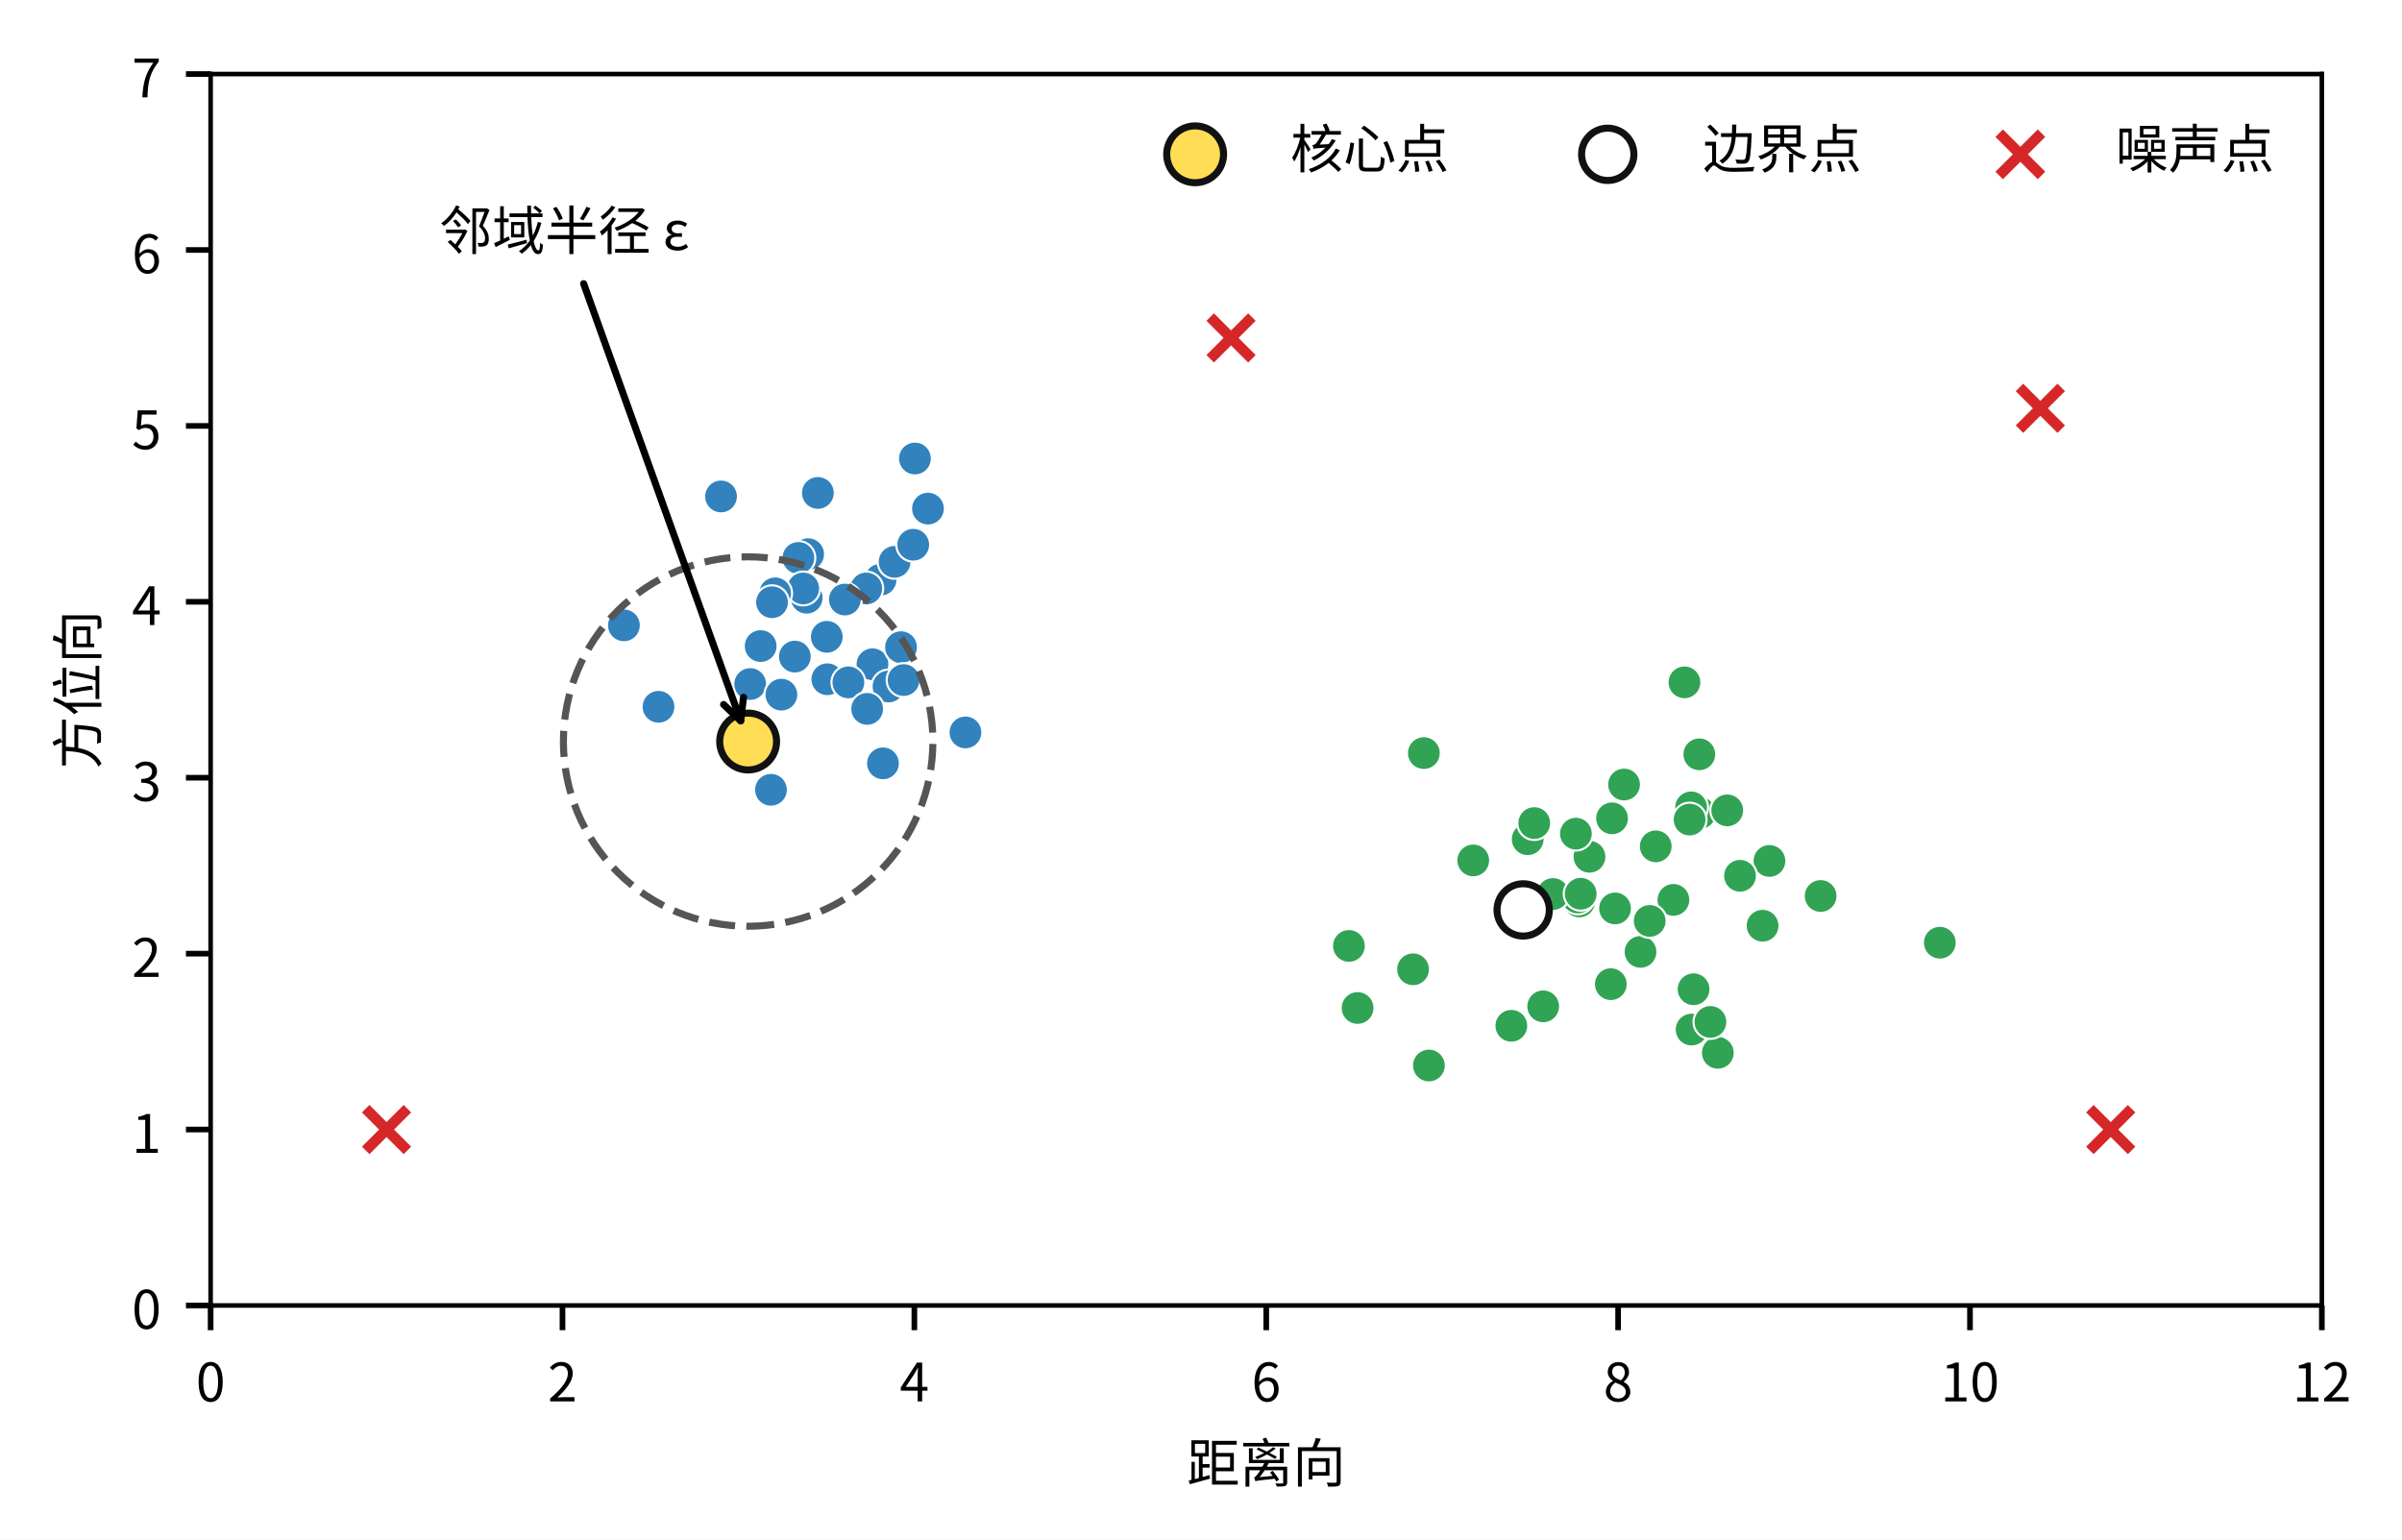
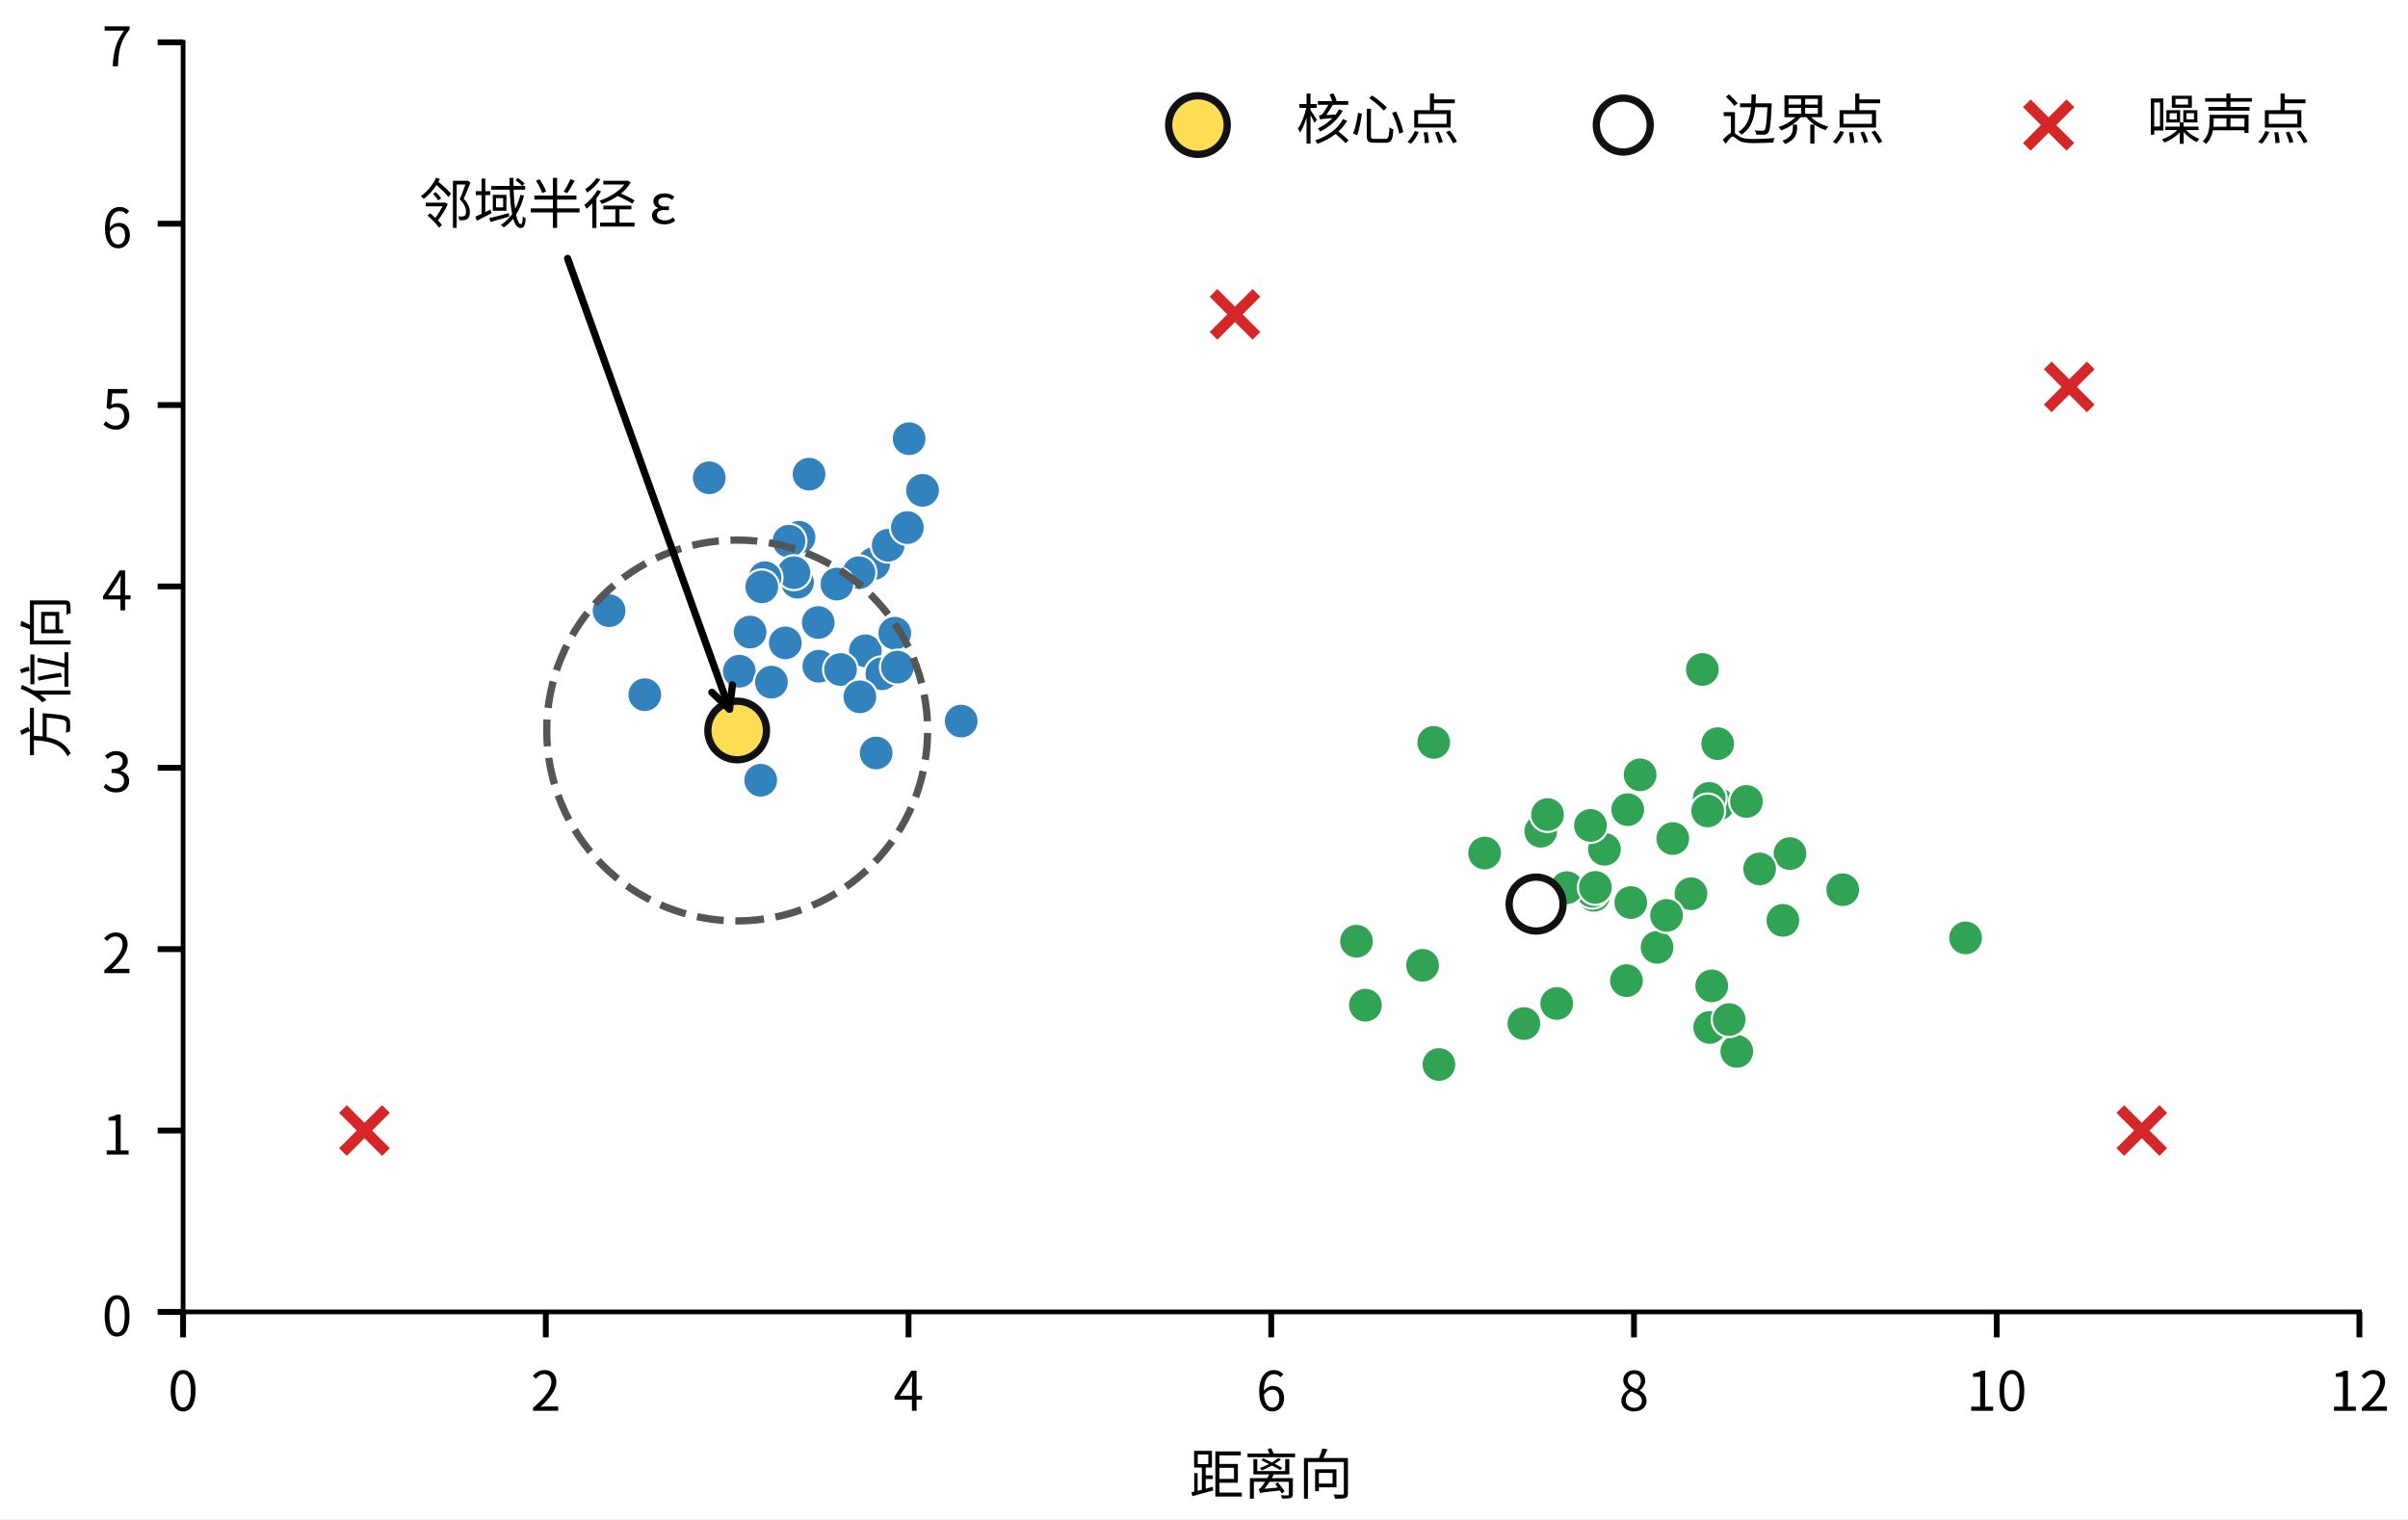
- <svg xmlns="http://www.w3.org/2000/svg" xmlns:xlink="http://www.w3.org/1999/xlink" width="340.564pt" height="218.314pt" viewBox="0 0 340.564 218.314" version="1.1">
+ <svg xmlns="http://www.w3.org/2000/svg" xmlns:xlink="http://www.w3.org/1999/xlink" width="331.204pt" height="208.954pt" viewBox="0 0 331.204 208.954" version="1.1">
  <defs>
    <style type="text/css">*{stroke-linejoin: round; stroke-linecap: butt}</style>
  </defs>
  <g id="figure_1">
    <g id="patch_1">
-       <path d="M 0 218.314  L 340.564 218.314  L 340.564 0  L 0 0  z " style="fill: #ffffff" />
+       <path d="M 0 208.954  L 331.204 208.954  L 331.204 0  L 0 0  z " style="fill: #ffffff" />
    </g>
    <g id="axes_1">
      <g id="patch_2">
-         <path d="M 29.863 185.114  L 329.201 185.114  L 329.201 10.5  L 29.863 10.5  z " style="fill: #ffffff" />
+         <path d="M 25.183 180.434  L 324.521 180.434  L 324.521 5.82  L 25.183 5.82  z " style="fill: #ffffff" />
      </g>
      <g id="PathCollection_1">
        <defs>
-           <path id="m30a1dad2f6" d="M 0 2.398  C 0.636 2.398 1.246 2.145 1.696 1.696  C 2.145 1.246 2.398 0.636 2.398 0  C 2.398 -0.636 2.145 -1.246 1.696 -1.696  C 1.246 -2.145 0.636 -2.398 0 -2.398  C -0.636 -2.398 -1.246 -2.145 -1.696 -1.696  C -2.145 -1.246 -2.398 -0.636 -2.398 0  C -2.398 0.636 -2.145 1.246 -1.696 1.696  C -1.246 2.145 -0.636 2.398 0 2.398  z " style="stroke: #ffffff; stroke-width: 0.3" />
-         </defs>
-         <g clip-path="url(#p249bb7aa78)">
-           <use xlink:href="#m30a1dad2f6" x="114.581" y="78.58" style="fill: #3182bd; stroke: #ffffff; stroke-width: 0.3" />
-           <use xlink:href="#m30a1dad2f6" x="124.849" y="82.197" style="fill: #3182bd; stroke: #ffffff; stroke-width: 0.3" />
-           <use xlink:href="#m30a1dad2f6" x="136.884" y="103.856" style="fill: #3182bd; stroke: #ffffff; stroke-width: 0.3" />
-           <use xlink:href="#m30a1dad2f6" x="106.073" y="105.148" style="fill: #3182bd; stroke: #ffffff; stroke-width: 0.3" />
-           <use xlink:href="#m30a1dad2f6" x="113.197" y="79.112" style="fill: #3182bd; stroke: #ffffff; stroke-width: 0.3" />
-           <use xlink:href="#m30a1dad2f6" x="114.374" y="84.757" style="fill: #3182bd; stroke: #ffffff; stroke-width: 0.3" />
-           <use xlink:href="#m30a1dad2f6" x="88.46" y="88.673" style="fill: #3182bd; stroke: #ffffff; stroke-width: 0.3" />
-           <use xlink:href="#m30a1dad2f6" x="102.232" y="70.395" style="fill: #3182bd; stroke: #ffffff; stroke-width: 0.3" />
-           <use xlink:href="#m30a1dad2f6" x="126.842" y="79.667" style="fill: #3182bd; stroke: #ffffff; stroke-width: 0.3" />
-           <use xlink:href="#m30a1dad2f6" x="113.881" y="83.444" style="fill: #3182bd; stroke: #ffffff; stroke-width: 0.3" />
-           <use xlink:href="#m30a1dad2f6" x="123.701" y="94.19" style="fill: #3182bd; stroke: #ffffff; stroke-width: 0.3" />
-           <use xlink:href="#m30a1dad2f6" x="107.851" y="91.612" style="fill: #3182bd; stroke: #ffffff; stroke-width: 0.3" />
-           <use xlink:href="#m30a1dad2f6" x="106.368" y="96.995" style="fill: #3182bd; stroke: #ffffff; stroke-width: 0.3" />
-           <use xlink:href="#m30a1dad2f6" x="110.787" y="98.5" style="fill: #3182bd; stroke: #ffffff; stroke-width: 0.3" />
-           <use xlink:href="#m30a1dad2f6" x="125.189" y="108.24" style="fill: #3182bd; stroke: #ffffff; stroke-width: 0.3" />
-           <use xlink:href="#m30a1dad2f6" x="125.974" y="97.346" style="fill: #3182bd; stroke: #ffffff; stroke-width: 0.3" />
-           <use xlink:href="#m30a1dad2f6" x="107.185" y="105.487" style="fill: #3182bd; stroke: #ffffff; stroke-width: 0.3" />
-           <use xlink:href="#m30a1dad2f6" x="112.696" y="93.104" style="fill: #3182bd; stroke: #ffffff; stroke-width: 0.3" />
-           <use xlink:href="#m30a1dad2f6" x="117.302" y="96.315" style="fill: #3182bd; stroke: #ffffff; stroke-width: 0.3" />
-           <use xlink:href="#m30a1dad2f6" x="115.961" y="69.897" style="fill: #3182bd; stroke: #ffffff; stroke-width: 0.3" />
-           <use xlink:href="#m30a1dad2f6" x="120.286" y="96.763" style="fill: #3182bd; stroke: #ffffff; stroke-width: 0.3" />
-           <use xlink:href="#m30a1dad2f6" x="127.751" y="91.769" style="fill: #3182bd; stroke: #ffffff; stroke-width: 0.3" />
-           <use xlink:href="#m30a1dad2f6" x="122.823" y="83.445" style="fill: #3182bd; stroke: #ffffff; stroke-width: 0.3" />
-           <use xlink:href="#m30a1dad2f6" x="109.31" y="111.991" style="fill: #3182bd; stroke: #ffffff; stroke-width: 0.3" />
-           <use xlink:href="#m30a1dad2f6" x="109.905" y="84.133" style="fill: #3182bd; stroke: #ffffff; stroke-width: 0.3" />
-           <use xlink:href="#m30a1dad2f6" x="109.46" y="85.396" style="fill: #3182bd; stroke: #ffffff; stroke-width: 0.3" />
-           <use xlink:href="#m30a1dad2f6" x="128.114" y="96.431" style="fill: #3182bd; stroke: #ffffff; stroke-width: 0.3" />
-           <use xlink:href="#m30a1dad2f6" x="131.569" y="72.119" style="fill: #3182bd; stroke: #ffffff; stroke-width: 0.3" />
-           <use xlink:href="#m30a1dad2f6" x="129.479" y="77.241" style="fill: #3182bd; stroke: #ffffff; stroke-width: 0.3" />
-           <use xlink:href="#m30a1dad2f6" x="129.723" y="65.016" style="fill: #3182bd; stroke: #ffffff; stroke-width: 0.3" />
-           <use xlink:href="#m30a1dad2f6" x="117.225" y="90.3" style="fill: #3182bd; stroke: #ffffff; stroke-width: 0.3" />
-           <use xlink:href="#m30a1dad2f6" x="122.95" y="100.518" style="fill: #3182bd; stroke: #ffffff; stroke-width: 0.3" />
-           <use xlink:href="#m30a1dad2f6" x="93.366" y="100.224" style="fill: #3182bd; stroke: #ffffff; stroke-width: 0.3" />
-           <use xlink:href="#m30a1dad2f6" x="119.787" y="85.014" style="fill: #3182bd; stroke: #ffffff; stroke-width: 0.3" />
+           <path id="mf6378cab9d" d="M 0 2.398  C 0.636 2.398 1.246 2.145 1.696 1.696  C 2.145 1.246 2.398 0.636 2.398 0  C 2.398 -0.636 2.145 -1.246 1.696 -1.696  C 1.246 -2.145 0.636 -2.398 0 -2.398  C -0.636 -2.398 -1.246 -2.145 -1.696 -1.696  C -2.145 -1.246 -2.398 -0.636 -2.398 0  C -2.398 0.636 -2.145 1.246 -1.696 1.696  C -1.246 2.145 -0.636 2.398 0 2.398  z " style="stroke: #ffffff; stroke-width: 0.3" />
+         </defs>
+         <g clip-path="url(#pa853b4adb9)">
+           <use xlink:href="#mf6378cab9d" x="109.901" y="73.9" style="fill: #3182bd; stroke: #ffffff; stroke-width: 0.3" />
+           <use xlink:href="#mf6378cab9d" x="120.169" y="77.517" style="fill: #3182bd; stroke: #ffffff; stroke-width: 0.3" />
+           <use xlink:href="#mf6378cab9d" x="132.204" y="99.176" style="fill: #3182bd; stroke: #ffffff; stroke-width: 0.3" />
+           <use xlink:href="#mf6378cab9d" x="101.393" y="100.468" style="fill: #3182bd; stroke: #ffffff; stroke-width: 0.3" />
+           <use xlink:href="#mf6378cab9d" x="108.517" y="74.432" style="fill: #3182bd; stroke: #ffffff; stroke-width: 0.3" />
+           <use xlink:href="#mf6378cab9d" x="109.694" y="80.077" style="fill: #3182bd; stroke: #ffffff; stroke-width: 0.3" />
+           <use xlink:href="#mf6378cab9d" x="83.78" y="83.993" style="fill: #3182bd; stroke: #ffffff; stroke-width: 0.3" />
+           <use xlink:href="#mf6378cab9d" x="97.552" y="65.715" style="fill: #3182bd; stroke: #ffffff; stroke-width: 0.3" />
+           <use xlink:href="#mf6378cab9d" x="122.162" y="74.987" style="fill: #3182bd; stroke: #ffffff; stroke-width: 0.3" />
+           <use xlink:href="#mf6378cab9d" x="109.201" y="78.764" style="fill: #3182bd; stroke: #ffffff; stroke-width: 0.3" />
+           <use xlink:href="#mf6378cab9d" x="119.021" y="89.51" style="fill: #3182bd; stroke: #ffffff; stroke-width: 0.3" />
+           <use xlink:href="#mf6378cab9d" x="103.171" y="86.932" style="fill: #3182bd; stroke: #ffffff; stroke-width: 0.3" />
+           <use xlink:href="#mf6378cab9d" x="101.688" y="92.315" style="fill: #3182bd; stroke: #ffffff; stroke-width: 0.3" />
+           <use xlink:href="#mf6378cab9d" x="106.107" y="93.82" style="fill: #3182bd; stroke: #ffffff; stroke-width: 0.3" />
+           <use xlink:href="#mf6378cab9d" x="120.509" y="103.56" style="fill: #3182bd; stroke: #ffffff; stroke-width: 0.3" />
+           <use xlink:href="#mf6378cab9d" x="121.294" y="92.666" style="fill: #3182bd; stroke: #ffffff; stroke-width: 0.3" />
+           <use xlink:href="#mf6378cab9d" x="102.505" y="100.807" style="fill: #3182bd; stroke: #ffffff; stroke-width: 0.3" />
+           <use xlink:href="#mf6378cab9d" x="108.016" y="88.424" style="fill: #3182bd; stroke: #ffffff; stroke-width: 0.3" />
+           <use xlink:href="#mf6378cab9d" x="112.622" y="91.635" style="fill: #3182bd; stroke: #ffffff; stroke-width: 0.3" />
+           <use xlink:href="#mf6378cab9d" x="111.281" y="65.217" style="fill: #3182bd; stroke: #ffffff; stroke-width: 0.3" />
+           <use xlink:href="#mf6378cab9d" x="115.606" y="92.083" style="fill: #3182bd; stroke: #ffffff; stroke-width: 0.3" />
+           <use xlink:href="#mf6378cab9d" x="123.071" y="87.089" style="fill: #3182bd; stroke: #ffffff; stroke-width: 0.3" />
+           <use xlink:href="#mf6378cab9d" x="118.143" y="78.765" style="fill: #3182bd; stroke: #ffffff; stroke-width: 0.3" />
+           <use xlink:href="#mf6378cab9d" x="104.63" y="107.311" style="fill: #3182bd; stroke: #ffffff; stroke-width: 0.3" />
+           <use xlink:href="#mf6378cab9d" x="105.225" y="79.453" style="fill: #3182bd; stroke: #ffffff; stroke-width: 0.3" />
+           <use xlink:href="#mf6378cab9d" x="104.78" y="80.716" style="fill: #3182bd; stroke: #ffffff; stroke-width: 0.3" />
+           <use xlink:href="#mf6378cab9d" x="123.434" y="91.751" style="fill: #3182bd; stroke: #ffffff; stroke-width: 0.3" />
+           <use xlink:href="#mf6378cab9d" x="126.889" y="67.439" style="fill: #3182bd; stroke: #ffffff; stroke-width: 0.3" />
+           <use xlink:href="#mf6378cab9d" x="124.799" y="72.561" style="fill: #3182bd; stroke: #ffffff; stroke-width: 0.3" />
+           <use xlink:href="#mf6378cab9d" x="125.043" y="60.336" style="fill: #3182bd; stroke: #ffffff; stroke-width: 0.3" />
+           <use xlink:href="#mf6378cab9d" x="112.545" y="85.62" style="fill: #3182bd; stroke: #ffffff; stroke-width: 0.3" />
+           <use xlink:href="#mf6378cab9d" x="118.27" y="95.838" style="fill: #3182bd; stroke: #ffffff; stroke-width: 0.3" />
+           <use xlink:href="#mf6378cab9d" x="88.686" y="95.544" style="fill: #3182bd; stroke: #ffffff; stroke-width: 0.3" />
+           <use xlink:href="#mf6378cab9d" x="115.107" y="80.334" style="fill: #3182bd; stroke: #ffffff; stroke-width: 0.3" />
        </g>
      </g>
      <g id="PathCollection_2">
        <defs>
-           <path id="m0a9e450198" d="M 0 2.398  C 0.636 2.398 1.246 2.145 1.696 1.696  C 2.145 1.246 2.398 0.636 2.398 0  C 2.398 -0.636 2.145 -1.246 1.696 -1.696  C 1.246 -2.145 0.636 -2.398 0 -2.398  C -0.636 -2.398 -1.246 -2.145 -1.696 -1.696  C -2.145 -1.246 -2.398 -0.636 -2.398 0  C -2.398 0.636 -2.145 1.246 -1.696 1.696  C -1.246 2.145 -0.636 2.398 0 2.398  z " style="stroke: #ffffff; stroke-width: 0.3" />
-         </defs>
-         <g clip-path="url(#p249bb7aa78)">
-           <use xlink:href="#m0a9e450198" x="202.595" y="151.087" style="fill: #31a354; stroke: #ffffff; stroke-width: 0.3" />
-           <use xlink:href="#m0a9e450198" x="223.901" y="127.827" style="fill: #31a354; stroke: #ffffff; stroke-width: 0.3" />
-           <use xlink:href="#m0a9e450198" x="228.562" y="116.036" style="fill: #31a354; stroke: #ffffff; stroke-width: 0.3" />
-           <use xlink:href="#m0a9e450198" x="250.879" y="122.079" style="fill: #31a354; stroke: #ffffff; stroke-width: 0.3" />
-           <use xlink:href="#m0a9e450198" x="240.12" y="140.272" style="fill: #31a354; stroke: #ffffff; stroke-width: 0.3" />
-           <use xlink:href="#m0a9e450198" x="208.882" y="122.005" style="fill: #31a354; stroke: #ffffff; stroke-width: 0.3" />
-           <use xlink:href="#m0a9e450198" x="241.028" y="115.283" style="fill: #31a354; stroke: #ffffff; stroke-width: 0.3" />
-           <use xlink:href="#m0a9e450198" x="239.772" y="114.488" style="fill: #31a354; stroke: #ffffff; stroke-width: 0.3" />
-           <use xlink:href="#m0a9e450198" x="243.562" y="149.286" style="fill: #31a354; stroke: #ffffff; stroke-width: 0.3" />
-           <use xlink:href="#m0a9e450198" x="216.602" y="119.002" style="fill: #31a354; stroke: #ffffff; stroke-width: 0.3" />
-           <use xlink:href="#m0a9e450198" x="239.84" y="145.992" style="fill: #31a354; stroke: #ffffff; stroke-width: 0.3" />
-           <use xlink:href="#m0a9e450198" x="249.905" y="131.267" style="fill: #31a354; stroke: #ffffff; stroke-width: 0.3" />
-           <use xlink:href="#m0a9e450198" x="225.363" y="121.49" style="fill: #31a354; stroke: #ffffff; stroke-width: 0.3" />
-           <use xlink:href="#m0a9e450198" x="242.511" y="144.908" style="fill: #31a354; stroke: #ffffff; stroke-width: 0.3" />
-           <use xlink:href="#m0a9e450198" x="246.707" y="124.186" style="fill: #31a354; stroke: #ffffff; stroke-width: 0.3" />
-           <use xlink:href="#m0a9e450198" x="215.962" y="129.023" style="fill: #31a354; stroke: #ffffff; stroke-width: 0.3" />
-           <use xlink:href="#m0a9e450198" x="191.254" y="134.132" style="fill: #31a354; stroke: #ffffff; stroke-width: 0.3" />
-           <use xlink:href="#m0a9e450198" x="232.598" y="134.974" style="fill: #31a354; stroke: #ffffff; stroke-width: 0.3" />
-           <use xlink:href="#m0a9e450198" x="223.694" y="127.26" style="fill: #31a354; stroke: #ffffff; stroke-width: 0.3" />
-           <use xlink:href="#m0a9e450198" x="230.266" y="111.244" style="fill: #31a354; stroke: #ffffff; stroke-width: 0.3" />
-           <use xlink:href="#m0a9e450198" x="228.987" y="128.813" style="fill: #31a354; stroke: #ffffff; stroke-width: 0.3" />
-           <use xlink:href="#m0a9e450198" x="238.827" y="96.756" style="fill: #31a354; stroke: #ffffff; stroke-width: 0.3" />
-           <use xlink:href="#m0a9e450198" x="223.437" y="118.21" style="fill: #31a354; stroke: #ffffff; stroke-width: 0.3" />
-           <use xlink:href="#m0a9e450198" x="201.88" y="106.787" style="fill: #31a354; stroke: #ffffff; stroke-width: 0.3" />
-           <use xlink:href="#m0a9e450198" x="240.935" y="106.961" style="fill: #31a354; stroke: #ffffff; stroke-width: 0.3" />
-           <use xlink:href="#m0a9e450198" x="228.39" y="139.554" style="fill: #31a354; stroke: #ffffff; stroke-width: 0.3" />
-           <use xlink:href="#m0a9e450198" x="244.894" y="114.908" style="fill: #31a354; stroke: #ffffff; stroke-width: 0.3" />
-           <use xlink:href="#m0a9e450198" x="214.282" y="145.455" style="fill: #31a354; stroke: #ffffff; stroke-width: 0.3" />
-           <use xlink:href="#m0a9e450198" x="237.264" y="127.598" style="fill: #31a354; stroke: #ffffff; stroke-width: 0.3" />
-           <use xlink:href="#m0a9e450198" x="275.034" y="133.674" style="fill: #31a354; stroke: #ffffff; stroke-width: 0.3" />
-           <use xlink:href="#m0a9e450198" x="220.192" y="126.766" style="fill: #31a354; stroke: #ffffff; stroke-width: 0.3" />
-           <use xlink:href="#m0a9e450198" x="200.347" y="137.444" style="fill: #31a354; stroke: #ffffff; stroke-width: 0.3" />
-           <use xlink:href="#m0a9e450198" x="258.134" y="127.049" style="fill: #31a354; stroke: #ffffff; stroke-width: 0.3" />
-           <use xlink:href="#m0a9e450198" x="218.798" y="142.696" style="fill: #31a354; stroke: #ffffff; stroke-width: 0.3" />
-           <use xlink:href="#m0a9e450198" x="239.558" y="116.215" style="fill: #31a354; stroke: #ffffff; stroke-width: 0.3" />
-           <use xlink:href="#m0a9e450198" x="233.9" y="130.586" style="fill: #31a354; stroke: #ffffff; stroke-width: 0.3" />
-           <use xlink:href="#m0a9e450198" x="234.757" y="120.011" style="fill: #31a354; stroke: #ffffff; stroke-width: 0.3" />
-           <use xlink:href="#m0a9e450198" x="217.532" y="116.708" style="fill: #31a354; stroke: #ffffff; stroke-width: 0.3" />
-           <use xlink:href="#m0a9e450198" x="192.484" y="142.931" style="fill: #31a354; stroke: #ffffff; stroke-width: 0.3" />
-           <use xlink:href="#m0a9e450198" x="224.115" y="126.735" style="fill: #31a354; stroke: #ffffff; stroke-width: 0.3" />
+           <path id="m81b477520d" d="M 0 2.398  C 0.636 2.398 1.246 2.145 1.696 1.696  C 2.145 1.246 2.398 0.636 2.398 0  C 2.398 -0.636 2.145 -1.246 1.696 -1.696  C 1.246 -2.145 0.636 -2.398 0 -2.398  C -0.636 -2.398 -1.246 -2.145 -1.696 -1.696  C -2.145 -1.246 -2.398 -0.636 -2.398 0  C -2.398 0.636 -2.145 1.246 -1.696 1.696  C -1.246 2.145 -0.636 2.398 0 2.398  z " style="stroke: #ffffff; stroke-width: 0.3" />
+         </defs>
+         <g clip-path="url(#pa853b4adb9)">
+           <use xlink:href="#m81b477520d" x="197.915" y="146.407" style="fill: #31a354; stroke: #ffffff; stroke-width: 0.3" />
+           <use xlink:href="#m81b477520d" x="219.221" y="123.147" style="fill: #31a354; stroke: #ffffff; stroke-width: 0.3" />
+           <use xlink:href="#m81b477520d" x="223.882" y="111.356" style="fill: #31a354; stroke: #ffffff; stroke-width: 0.3" />
+           <use xlink:href="#m81b477520d" x="246.199" y="117.399" style="fill: #31a354; stroke: #ffffff; stroke-width: 0.3" />
+           <use xlink:href="#m81b477520d" x="235.44" y="135.592" style="fill: #31a354; stroke: #ffffff; stroke-width: 0.3" />
+           <use xlink:href="#m81b477520d" x="204.202" y="117.325" style="fill: #31a354; stroke: #ffffff; stroke-width: 0.3" />
+           <use xlink:href="#m81b477520d" x="236.348" y="110.603" style="fill: #31a354; stroke: #ffffff; stroke-width: 0.3" />
+           <use xlink:href="#m81b477520d" x="235.092" y="109.808" style="fill: #31a354; stroke: #ffffff; stroke-width: 0.3" />
+           <use xlink:href="#m81b477520d" x="238.882" y="144.606" style="fill: #31a354; stroke: #ffffff; stroke-width: 0.3" />
+           <use xlink:href="#m81b477520d" x="211.922" y="114.322" style="fill: #31a354; stroke: #ffffff; stroke-width: 0.3" />
+           <use xlink:href="#m81b477520d" x="235.16" y="141.312" style="fill: #31a354; stroke: #ffffff; stroke-width: 0.3" />
+           <use xlink:href="#m81b477520d" x="245.225" y="126.587" style="fill: #31a354; stroke: #ffffff; stroke-width: 0.3" />
+           <use xlink:href="#m81b477520d" x="220.683" y="116.81" style="fill: #31a354; stroke: #ffffff; stroke-width: 0.3" />
+           <use xlink:href="#m81b477520d" x="237.831" y="140.228" style="fill: #31a354; stroke: #ffffff; stroke-width: 0.3" />
+           <use xlink:href="#m81b477520d" x="242.027" y="119.506" style="fill: #31a354; stroke: #ffffff; stroke-width: 0.3" />
+           <use xlink:href="#m81b477520d" x="211.282" y="124.343" style="fill: #31a354; stroke: #ffffff; stroke-width: 0.3" />
+           <use xlink:href="#m81b477520d" x="186.574" y="129.452" style="fill: #31a354; stroke: #ffffff; stroke-width: 0.3" />
+           <use xlink:href="#m81b477520d" x="227.918" y="130.294" style="fill: #31a354; stroke: #ffffff; stroke-width: 0.3" />
+           <use xlink:href="#m81b477520d" x="219.014" y="122.58" style="fill: #31a354; stroke: #ffffff; stroke-width: 0.3" />
+           <use xlink:href="#m81b477520d" x="225.586" y="106.564" style="fill: #31a354; stroke: #ffffff; stroke-width: 0.3" />
+           <use xlink:href="#m81b477520d" x="224.307" y="124.133" style="fill: #31a354; stroke: #ffffff; stroke-width: 0.3" />
+           <use xlink:href="#m81b477520d" x="234.147" y="92.076" style="fill: #31a354; stroke: #ffffff; stroke-width: 0.3" />
+           <use xlink:href="#m81b477520d" x="218.757" y="113.53" style="fill: #31a354; stroke: #ffffff; stroke-width: 0.3" />
+           <use xlink:href="#m81b477520d" x="197.2" y="102.107" style="fill: #31a354; stroke: #ffffff; stroke-width: 0.3" />
+           <use xlink:href="#m81b477520d" x="236.255" y="102.281" style="fill: #31a354; stroke: #ffffff; stroke-width: 0.3" />
+           <use xlink:href="#m81b477520d" x="223.71" y="134.874" style="fill: #31a354; stroke: #ffffff; stroke-width: 0.3" />
+           <use xlink:href="#m81b477520d" x="240.214" y="110.228" style="fill: #31a354; stroke: #ffffff; stroke-width: 0.3" />
+           <use xlink:href="#m81b477520d" x="209.602" y="140.775" style="fill: #31a354; stroke: #ffffff; stroke-width: 0.3" />
+           <use xlink:href="#m81b477520d" x="232.584" y="122.918" style="fill: #31a354; stroke: #ffffff; stroke-width: 0.3" />
+           <use xlink:href="#m81b477520d" x="270.354" y="128.994" style="fill: #31a354; stroke: #ffffff; stroke-width: 0.3" />
+           <use xlink:href="#m81b477520d" x="215.512" y="122.086" style="fill: #31a354; stroke: #ffffff; stroke-width: 0.3" />
+           <use xlink:href="#m81b477520d" x="195.667" y="132.764" style="fill: #31a354; stroke: #ffffff; stroke-width: 0.3" />
+           <use xlink:href="#m81b477520d" x="253.454" y="122.369" style="fill: #31a354; stroke: #ffffff; stroke-width: 0.3" />
+           <use xlink:href="#m81b477520d" x="214.118" y="138.016" style="fill: #31a354; stroke: #ffffff; stroke-width: 0.3" />
+           <use xlink:href="#m81b477520d" x="234.878" y="111.535" style="fill: #31a354; stroke: #ffffff; stroke-width: 0.3" />
+           <use xlink:href="#m81b477520d" x="229.22" y="125.906" style="fill: #31a354; stroke: #ffffff; stroke-width: 0.3" />
+           <use xlink:href="#m81b477520d" x="230.077" y="115.331" style="fill: #31a354; stroke: #ffffff; stroke-width: 0.3" />
+           <use xlink:href="#m81b477520d" x="212.852" y="112.028" style="fill: #31a354; stroke: #ffffff; stroke-width: 0.3" />
+           <use xlink:href="#m81b477520d" x="187.804" y="138.251" style="fill: #31a354; stroke: #ffffff; stroke-width: 0.3" />
+           <use xlink:href="#m81b477520d" x="219.435" y="122.055" style="fill: #31a354; stroke: #ffffff; stroke-width: 0.3" />
        </g>
      </g>
      <g id="PathCollection_3">
        <defs>
-           <path id="m1665029612" d="M -2.958 2.958  L 2.958 -2.958  M -2.958 -2.958  L 2.958 2.958  " style="stroke: #d62728; stroke-width: 1.5" />
-         </defs>
-         <g clip-path="url(#p249bb7aa78)">
-           <use xlink:href="#m1665029612" x="54.807" y="160.169" style="fill: #d62728; stroke: #d62728; stroke-width: 1.5" />
-           <use xlink:href="#m1665029612" x="174.543" y="47.917" style="fill: #d62728; stroke: #d62728; stroke-width: 1.5" />
-           <use xlink:href="#m1665029612" x="289.289" y="57.895" style="fill: #d62728; stroke: #d62728; stroke-width: 1.5" />
-           <use xlink:href="#m1665029612" x="299.267" y="160.169" style="fill: #d62728; stroke: #d62728; stroke-width: 1.5" />
+           <path id="mcdec171a75" d="M -2.958 2.958  L 2.958 -2.958  M -2.958 -2.958  L 2.958 2.958  " style="stroke: #d62728; stroke-width: 1.5" />
+         </defs>
+         <g clip-path="url(#pa853b4adb9)">
+           <use xlink:href="#mcdec171a75" x="50.127" y="155.489" style="fill: #d62728; stroke: #d62728; stroke-width: 1.5" />
+           <use xlink:href="#mcdec171a75" x="169.863" y="43.237" style="fill: #d62728; stroke: #d62728; stroke-width: 1.5" />
+           <use xlink:href="#mcdec171a75" x="284.609" y="53.215" style="fill: #d62728; stroke: #d62728; stroke-width: 1.5" />
+           <use xlink:href="#mcdec171a75" x="294.587" y="155.489" style="fill: #d62728; stroke: #d62728; stroke-width: 1.5" />
        </g>
      </g>
      <g id="patch_3">
-         <path d="M 106.073 131.34  C 113.02 131.34 119.682 128.581 124.594 123.669  C 129.506 118.757 132.266 112.095 132.266 105.148  C 132.266 98.202 129.506 91.539 124.594 86.628  C 119.682 81.716 113.02 78.956 106.073 78.956  C 99.127 78.956 92.465 81.716 87.553 86.628  C 82.641 91.539 79.881 98.202 79.881 105.148  C 79.881 112.095 82.641 118.757 87.553 123.669  C 92.465 128.581 99.127 131.34 106.073 131.34  L 106.073 131.34  z " clip-path="url(#p249bb7aa78)" style="fill: none; stroke-dasharray: 3.7,1.6; stroke-dashoffset: 0; stroke: #555555; stroke-linejoin: miter" />
+         <path d="M 101.393 126.66  C 108.34 126.66 115.002 123.901 119.914 118.989  C 124.826 114.077 127.586 107.415 127.586 100.468  C 127.586 93.522 124.826 86.859 119.914 81.948  C 115.002 77.036 108.34 74.276 101.393 74.276  C 94.447 74.276 87.785 77.036 82.873 81.948  C 77.961 86.859 75.201 93.522 75.201 100.468  C 75.201 107.415 77.961 114.077 82.873 118.989  C 87.785 123.901 94.447 126.66 101.393 126.66  L 101.393 126.66  z " clip-path="url(#pa853b4adb9)" style="fill: none; stroke-dasharray: 3.7,1.6; stroke-dashoffset: 0; stroke: #555555; stroke-linejoin: miter" />
      </g>
      <g id="PathCollection_4">
        <defs>
-           <path id="m9000fb6154" d="M 0 4.031  C 1.069 4.031 2.094 3.606 2.85 2.85  C 3.606 2.094 4.031 1.069 4.031 0  C 4.031 -1.069 3.606 -2.094 2.85 -2.85  C 2.094 -3.606 1.069 -4.031 0 -4.031  C -1.069 -4.031 -2.094 -3.606 -2.85 -2.85  C -3.606 -2.094 -4.031 -1.069 -4.031 0  C -4.031 1.069 -3.606 2.094 -2.85 2.85  C -2.094 3.606 -1.069 4.031 0 4.031  z " style="stroke: #111111" />
-         </defs>
-         <g clip-path="url(#p249bb7aa78)">
-           <use xlink:href="#m9000fb6154" x="106.073" y="105.148" style="fill: #ffdd55; stroke: #111111" />
+           <path id="m51e2f92447" d="M 0 4.031  C 1.069 4.031 2.094 3.606 2.85 2.85  C 3.606 2.094 4.031 1.069 4.031 0  C 4.031 -1.069 3.606 -2.094 2.85 -2.85  C 2.094 -3.606 1.069 -4.031 0 -4.031  C -1.069 -4.031 -2.094 -3.606 -2.85 -2.85  C -3.606 -2.094 -4.031 -1.069 -4.031 0  C -4.031 1.069 -3.606 2.094 -2.85 2.85  C -2.094 3.606 -1.069 4.031 0 4.031  z " style="stroke: #111111" />
+         </defs>
+         <g clip-path="url(#pa853b4adb9)">
+           <use xlink:href="#m51e2f92447" x="101.393" y="100.468" style="fill: #ffdd55; stroke: #111111" />
        </g>
      </g>
      <g id="PathCollection_5">
        <defs>
-           <path id="me52d5ea23e" d="M 0 3.708  C 0.983 3.708 1.927 3.317 2.622 2.622  C 3.317 1.927 3.708 0.983 3.708 0  C 3.708 -0.983 3.317 -1.927 2.622 -2.622  C 1.927 -3.317 0.983 -3.708 0 -3.708  C -0.983 -3.708 -1.927 -3.317 -2.622 -2.622  C -3.317 -1.927 -3.708 -0.983 -3.708 0  C -3.708 0.983 -3.317 1.927 -2.622 2.622  C -1.927 3.317 -0.983 3.708 0 3.708  z " style="stroke: #111111" />
-         </defs>
-         <g clip-path="url(#p249bb7aa78)">
-           <use xlink:href="#me52d5ea23e" x="215.962" y="129.023" style="fill: #ffffff; stroke: #111111" />
+           <path id="mf7db18dccb" d="M 0 3.708  C 0.983 3.708 1.927 3.317 2.622 2.622  C 3.317 1.927 3.708 0.983 3.708 0  C 3.708 -0.983 3.317 -1.927 2.622 -2.622  C 1.927 -3.317 0.983 -3.708 0 -3.708  C -0.983 -3.708 -1.927 -3.317 -2.622 -2.622  C -3.317 -1.927 -3.708 -0.983 -3.708 0  C -3.708 0.983 -3.317 1.927 -2.622 2.622  C -1.927 3.317 -0.983 3.708 0 3.708  z " style="stroke: #111111" />
+         </defs>
+         <g clip-path="url(#pa853b4adb9)">
+           <use xlink:href="#mf7db18dccb" x="211.282" y="124.343" style="fill: #ffffff; stroke: #111111" />
        </g>
      </g>
      <g id="PathCollection_6" />
      <g id="matplotlib.axis_1">
        <g id="xtick_1">
          <g id="line2d_1">
            <defs>
-               <path id="m0b676bad38" d="M 0 0  L 0 3.5  " style="stroke: #000000; stroke-width: 0.8" />
+               <path id="mb700a5a252" d="M 0 0  L 0 3.5  " style="stroke: #000000; stroke-width: 0.8" />
            </defs>
            <g>
-               <use xlink:href="#m0b676bad38" x="29.863" y="185.114" style="stroke: #000000; stroke-width: 0.8" />
+               <use xlink:href="#mb700a5a252" x="25.183" y="180.434" style="stroke: #000000; stroke-width: 0.8" />
            </g>
          </g>
          <g id="text_1">
-             <text style="font-size: 7.5px; font-family: 'Noto Sans CJK SC'; text-anchor: middle" x="29.863" y="198.714" transform="rotate(-0 29.8625 198.7142)">0</text>
+             <text style="font-size: 7.5px; font-family: 'Noto Sans CJK SC'; text-anchor: middle" x="25.183" y="194.034" transform="rotate(-0 25.1825 194.0342)">0</text>
          </g>
        </g>
        <g id="xtick_2">
          <g id="line2d_2">
            <g>
-               <use xlink:href="#m0b676bad38" x="79.752" y="185.114" style="stroke: #000000; stroke-width: 0.8" />
+               <use xlink:href="#mb700a5a252" x="75.072" y="180.434" style="stroke: #000000; stroke-width: 0.8" />
            </g>
          </g>
          <g id="text_2">
-             <text style="font-size: 7.5px; font-family: 'Noto Sans CJK SC'; text-anchor: middle" x="79.752" y="198.714" transform="rotate(-0 79.75226 198.7142)">2</text>
+             <text style="font-size: 7.5px; font-family: 'Noto Sans CJK SC'; text-anchor: middle" x="75.072" y="194.034" transform="rotate(-0 75.07226 194.0342)">2</text>
          </g>
        </g>
        <g id="xtick_3">
          <g id="line2d_3">
            <g>
-               <use xlink:href="#m0b676bad38" x="129.642" y="185.114" style="stroke: #000000; stroke-width: 0.8" />
+               <use xlink:href="#mb700a5a252" x="124.962" y="180.434" style="stroke: #000000; stroke-width: 0.8" />
            </g>
          </g>
          <g id="text_3">
-             <text style="font-size: 7.5px; font-family: 'Noto Sans CJK SC'; text-anchor: middle" x="129.642" y="198.714" transform="rotate(-0 129.642 198.7142)">4</text>
+             <text style="font-size: 7.5px; font-family: 'Noto Sans CJK SC'; text-anchor: middle" x="124.962" y="194.034" transform="rotate(-0 124.962 194.0342)">4</text>
          </g>
        </g>
        <g id="xtick_4">
          <g id="line2d_4">
            <g>
-               <use xlink:href="#m0b676bad38" x="179.532" y="185.114" style="stroke: #000000; stroke-width: 0.8" />
+               <use xlink:href="#mb700a5a252" x="174.852" y="180.434" style="stroke: #000000; stroke-width: 0.8" />
            </g>
          </g>
          <g id="text_4">
-             <text style="font-size: 7.5px; font-family: 'Noto Sans CJK SC'; text-anchor: middle" x="179.532" y="198.714" transform="rotate(-0 179.5318 198.7142)">6</text>
+             <text style="font-size: 7.5px; font-family: 'Noto Sans CJK SC'; text-anchor: middle" x="174.852" y="194.034" transform="rotate(-0 174.8518 194.0342)">6</text>
          </g>
        </g>
        <g id="xtick_5">
          <g id="line2d_5">
            <g>
-               <use xlink:href="#m0b676bad38" x="229.422" y="185.114" style="stroke: #000000; stroke-width: 0.8" />
+               <use xlink:href="#mb700a5a252" x="224.742" y="180.434" style="stroke: #000000; stroke-width: 0.8" />
            </g>
          </g>
          <g id="text_5">
-             <text style="font-size: 7.5px; font-family: 'Noto Sans CJK SC'; text-anchor: middle" x="229.422" y="198.714" transform="rotate(-0 229.4216 198.7142)">8</text>
+             <text style="font-size: 7.5px; font-family: 'Noto Sans CJK SC'; text-anchor: middle" x="224.742" y="194.034" transform="rotate(-0 224.7416 194.0342)">8</text>
          </g>
        </g>
        <g id="xtick_6">
          <g id="line2d_6">
            <g>
-               <use xlink:href="#m0b676bad38" x="279.311" y="185.114" style="stroke: #000000; stroke-width: 0.8" />
+               <use xlink:href="#mb700a5a252" x="274.631" y="180.434" style="stroke: #000000; stroke-width: 0.8" />
            </g>
          </g>
          <g id="text_6">
-             <text style="font-size: 7.5px; font-family: 'Noto Sans CJK SC'; text-anchor: middle" x="279.311" y="198.714" transform="rotate(-0 279.3113 198.7142)">10</text>
+             <text style="font-size: 7.5px; font-family: 'Noto Sans CJK SC'; text-anchor: middle" x="274.631" y="194.034" transform="rotate(-0 274.6313 194.0342)">10</text>
          </g>
        </g>
        <g id="xtick_7">
          <g id="line2d_7">
            <g>
-               <use xlink:href="#m0b676bad38" x="329.201" y="185.114" style="stroke: #000000; stroke-width: 0.8" />
+               <use xlink:href="#mb700a5a252" x="324.521" y="180.434" style="stroke: #000000; stroke-width: 0.8" />
            </g>
          </g>
          <g id="text_7">
-             <text style="font-size: 7.5px; font-family: 'Noto Sans CJK SC'; text-anchor: middle" x="329.201" y="198.714" transform="rotate(-0 329.2011 198.7142)">12</text>
+             <text style="font-size: 7.5px; font-family: 'Noto Sans CJK SC'; text-anchor: middle" x="324.521" y="194.034" transform="rotate(-0 324.5211 194.0342)">12</text>
          </g>
        </g>
        <g id="text_8">
-           <text style="font-size: 7.5px; font-family: 'Noto Sans CJK SC'; text-anchor: middle" x="179.532" y="210.214" transform="rotate(-0 179.5318 210.2142)">距离向</text>
+           <text style="font-size: 7.5px; font-family: 'Noto Sans CJK SC'; text-anchor: middle" x="174.852" y="205.534" transform="rotate(-0 174.8518 205.5342)">距离向</text>
        </g>
      </g>
      <g id="matplotlib.axis_2">
        <g id="ytick_1">
          <g id="line2d_8">
            <defs>
-               <path id="m3cce189192" d="M 0 0  L -3.5 0  " style="stroke: #000000; stroke-width: 0.8" />
+               <path id="ma1b3224462" d="M 0 0  L -3.5 0  " style="stroke: #000000; stroke-width: 0.8" />
            </defs>
            <g>
-               <use xlink:href="#m3cce189192" x="29.863" y="185.114" style="stroke: #000000; stroke-width: 0.8" />
+               <use xlink:href="#ma1b3224462" x="25.183" y="180.434" style="stroke: #000000; stroke-width: 0.8" />
            </g>
          </g>
          <g id="text_9">
-             <text style="font-size: 7.5px; font-family: 'Noto Sans CJK SC'; text-anchor: end" x="22.863" y="188.414" transform="rotate(-0 22.8625 188.4142)">0</text>
+             <text style="font-size: 7.5px; font-family: 'Noto Sans CJK SC'; text-anchor: end" x="18.183" y="183.734" transform="rotate(-0 18.1825 183.7342)">0</text>
          </g>
        </g>
        <g id="ytick_2">
          <g id="line2d_9">
            <g>
-               <use xlink:href="#m3cce189192" x="29.863" y="160.169" style="stroke: #000000; stroke-width: 0.8" />
+               <use xlink:href="#ma1b3224462" x="25.183" y="155.489" style="stroke: #000000; stroke-width: 0.8" />
            </g>
          </g>
          <g id="text_10">
-             <text style="font-size: 7.5px; font-family: 'Noto Sans CJK SC'; text-anchor: end" x="22.863" y="163.469" transform="rotate(-0 22.8625 163.4693)">1</text>
+             <text style="font-size: 7.5px; font-family: 'Noto Sans CJK SC'; text-anchor: end" x="18.183" y="158.789" transform="rotate(-0 18.1825 158.7893)">1</text>
          </g>
        </g>
        <g id="ytick_3">
          <g id="line2d_10">
            <g>
-               <use xlink:href="#m3cce189192" x="29.863" y="135.224" style="stroke: #000000; stroke-width: 0.8" />
+               <use xlink:href="#ma1b3224462" x="25.183" y="130.544" style="stroke: #000000; stroke-width: 0.8" />
            </g>
          </g>
          <g id="text_11">
-             <text style="font-size: 7.5px; font-family: 'Noto Sans CJK SC'; text-anchor: end" x="22.863" y="138.524" transform="rotate(-0 22.8625 138.5244)">2</text>
+             <text style="font-size: 7.5px; font-family: 'Noto Sans CJK SC'; text-anchor: end" x="18.183" y="133.844" transform="rotate(-0 18.1825 133.8444)">2</text>
          </g>
        </g>
        <g id="ytick_4">
          <g id="line2d_11">
            <g>
-               <use xlink:href="#m3cce189192" x="29.863" y="110.28" style="stroke: #000000; stroke-width: 0.8" />
+               <use xlink:href="#ma1b3224462" x="25.183" y="105.6" style="stroke: #000000; stroke-width: 0.8" />
            </g>
          </g>
          <g id="text_12">
-             <text style="font-size: 7.5px; font-family: 'Noto Sans CJK SC'; text-anchor: end" x="22.863" y="113.58" transform="rotate(-0 22.8625 113.5795)">3</text>
+             <text style="font-size: 7.5px; font-family: 'Noto Sans CJK SC'; text-anchor: end" x="18.183" y="108.9" transform="rotate(-0 18.1825 108.8995)">3</text>
          </g>
        </g>
        <g id="ytick_5">
          <g id="line2d_12">
            <g>
-               <use xlink:href="#m3cce189192" x="29.863" y="85.335" style="stroke: #000000; stroke-width: 0.8" />
+               <use xlink:href="#ma1b3224462" x="25.183" y="80.655" style="stroke: #000000; stroke-width: 0.8" />
            </g>
          </g>
          <g id="text_13">
-             <text style="font-size: 7.5px; font-family: 'Noto Sans CJK SC'; text-anchor: end" x="22.863" y="88.635" transform="rotate(-0 22.8625 88.63465)">4</text>
+             <text style="font-size: 7.5px; font-family: 'Noto Sans CJK SC'; text-anchor: end" x="18.183" y="83.955" transform="rotate(-0 18.1825 83.95465)">4</text>
          </g>
        </g>
        <g id="ytick_6">
          <g id="line2d_13">
            <g>
-               <use xlink:href="#m3cce189192" x="29.863" y="60.39" style="stroke: #000000; stroke-width: 0.8" />
+               <use xlink:href="#ma1b3224462" x="25.183" y="55.71" style="stroke: #000000; stroke-width: 0.8" />
            </g>
          </g>
          <g id="text_14">
-             <text style="font-size: 7.5px; font-family: 'Noto Sans CJK SC'; text-anchor: end" x="22.863" y="63.69" transform="rotate(-0 22.8625 63.68976)">5</text>
+             <text style="font-size: 7.5px; font-family: 'Noto Sans CJK SC'; text-anchor: end" x="18.183" y="59.01" transform="rotate(-0 18.1825 59.00976)">5</text>
          </g>
        </g>
        <g id="ytick_7">
          <g id="line2d_14">
            <g>
-               <use xlink:href="#m3cce189192" x="29.863" y="35.445" style="stroke: #000000; stroke-width: 0.8" />
+               <use xlink:href="#ma1b3224462" x="25.183" y="30.765" style="stroke: #000000; stroke-width: 0.8" />
            </g>
          </g>
          <g id="text_15">
-             <text style="font-size: 7.5px; font-family: 'Noto Sans CJK SC'; text-anchor: end" x="22.863" y="38.745" transform="rotate(-0 22.8625 38.74488)">6</text>
+             <text style="font-size: 7.5px; font-family: 'Noto Sans CJK SC'; text-anchor: end" x="18.183" y="34.065" transform="rotate(-0 18.1825 34.06488)">6</text>
          </g>
        </g>
        <g id="ytick_8">
          <g id="line2d_15">
            <g>
-               <use xlink:href="#m3cce189192" x="29.863" y="10.5" style="stroke: #000000; stroke-width: 0.8" />
+               <use xlink:href="#ma1b3224462" x="25.183" y="5.82" style="stroke: #000000; stroke-width: 0.8" />
            </g>
          </g>
          <g id="text_16">
-             <text style="font-size: 7.5px; font-family: 'Noto Sans CJK SC'; text-anchor: end" x="22.863" y="13.8" transform="rotate(-0 22.8625 13.8)">7</text>
+             <text style="font-size: 7.5px; font-family: 'Noto Sans CJK SC'; text-anchor: end" x="18.183" y="9.12" transform="rotate(-0 18.1825 9.12)">7</text>
          </g>
        </g>
        <g id="text_17">
-           <text style="font-size: 7.5px; font-family: 'Noto Sans CJK SC'; text-anchor: middle" x="13.8" y="97.807" transform="rotate(-90 13.8 97.80709)">方位向</text>
+           <text style="font-size: 7.5px; font-family: 'Noto Sans CJK SC'; text-anchor: middle" x="9.12" y="93.127" transform="rotate(-90 9.12 93.12709)">方位向</text>
        </g>
      </g>
      <g id="patch_4">
-         <path d="M 29.863 185.114  L 29.863 10.5  " style="fill: none; stroke: #000000; stroke-width: 0.65; stroke-linejoin: miter; stroke-linecap: square" />
+         <path d="M 25.183 180.434  L 25.183 5.82  " style="fill: none; stroke: #000000; stroke-width: 0.65; stroke-linejoin: miter; stroke-linecap: square" />
      </g>
      <g id="patch_5">
-         <path d="M 329.201 185.114  L 329.201 10.5  " style="fill: none; stroke: #000000; stroke-width: 0.65; stroke-linejoin: miter; stroke-linecap: square" />
+         <path d="M 25.183 180.434  L 324.521 180.434  " style="fill: none; stroke: #000000; stroke-width: 0.65; stroke-linejoin: miter; stroke-linecap: square" />
      </g>
      <g id="patch_6">
-         <path d="M 29.863 185.114  L 329.201 185.114  " style="fill: none; stroke: #000000; stroke-width: 0.65; stroke-linejoin: miter; stroke-linecap: square" />
-       </g>
-       <g id="patch_7">
-         <path d="M 29.863 10.5  L 329.201 10.5  " style="fill: none; stroke: #000000; stroke-width: 0.65; stroke-linejoin: miter; stroke-linecap: square" />
-       </g>
-       <g id="patch_8">
-         <path d="M 82.751 40.227  Q 94.074 71.746 105.019 102.214  " style="fill: none; stroke: #000000; stroke-linecap: round" />
-         <path d="M 105.417 98.883  L 105.019 102.214  L 102.593 99.898  " style="fill: none; stroke: #000000; stroke-linecap: round" />
+         <path d="M 78.071 35.547  Q 89.394 67.066 100.339 97.534  " style="fill: none; stroke: #000000; stroke-linecap: round" />
+         <path d="M 100.737 94.203  L 100.339 97.534  L 97.913 95.218  " style="fill: none; stroke: #000000; stroke-linecap: round" />
      </g>
      <g id="text_18">
-         <text style="font-size: 7.5px; font-family: 'Noto Sans CJK SC'; text-anchor: start" x="62.291" y="35.445" transform="rotate(-0 62.29085 35.44488)">邻域半径 ε</text>
+         <text style="font-size: 7.5px; font-family: 'Noto Sans CJK SC'; text-anchor: start" x="57.611" y="30.765" transform="rotate(-0 57.61085 30.76488)">邻域半径 ε</text>
      </g>
      <g id="legend_1">
        <g id="PathCollection_7">
          <g>
-             <use xlink:href="#m9000fb6154" x="169.451" y="21.881" style="fill: #ffdd55; stroke: #111111" />
+             <use xlink:href="#m51e2f92447" x="164.771" y="17.201" style="fill: #ffdd55; stroke: #111111" />
          </g>
        </g>
        <g id="text_19">
-           <text style="font-size: 7.5px; font-family: 'Noto Sans CJK SC'; text-anchor: start" x="182.951" y="23.85" transform="rotate(-0 182.9511 23.85)">核心点</text>
+           <text style="font-size: 7.5px; font-family: 'Noto Sans CJK SC'; text-anchor: start" x="178.271" y="19.17" transform="rotate(-0 178.2711 19.17)">核心点</text>
        </g>
        <g id="PathCollection_8">
          <g>
-             <use xlink:href="#me52d5ea23e" x="227.951" y="21.881" style="fill: #ffffff; stroke: #111111" />
+             <use xlink:href="#mf7db18dccb" x="223.271" y="17.201" style="fill: #ffffff; stroke: #111111" />
          </g>
        </g>
        <g id="text_20">
-           <text style="font-size: 7.5px; font-family: 'Noto Sans CJK SC'; text-anchor: start" x="241.451" y="23.85" transform="rotate(-0 241.4511 23.85)">边界点</text>
+           <text style="font-size: 7.5px; font-family: 'Noto Sans CJK SC'; text-anchor: start" x="236.771" y="19.17" transform="rotate(-0 236.7711 19.17)">边界点</text>
        </g>
        <g id="PathCollection_9">
          <defs>
-             <path id="m9d060fdc91" d="M -3 3  L 3 -3  M -3 -3  L 3 3  " style="stroke: #d62728; stroke-width: 1.5" />
+             <path id="m50f759c5a0" d="M -3 3  L 3 -3  M -3 -3  L 3 3  " style="stroke: #d62728; stroke-width: 1.5" />
          </defs>
          <g>
-             <use xlink:href="#m9d060fdc91" x="286.451" y="21.881" style="fill: #d62728; stroke: #d62728; stroke-width: 1.5" />
+             <use xlink:href="#m50f759c5a0" x="281.771" y="17.201" style="fill: #d62728; stroke: #d62728; stroke-width: 1.5" />
          </g>
        </g>
        <g id="text_21">
-           <text style="font-size: 7.5px; font-family: 'Noto Sans CJK SC'; text-anchor: start" x="299.951" y="23.85" transform="rotate(-0 299.9511 23.85)">噪声点</text>
+           <text style="font-size: 7.5px; font-family: 'Noto Sans CJK SC'; text-anchor: start" x="295.271" y="19.17" transform="rotate(-0 295.2711 19.17)">噪声点</text>
        </g>
      </g>
    </g>
  </g>
  <defs>
-     <clipPath id="p249bb7aa78">
-       <rect x="29.863" y="10.5" width="299.339" height="174.614" />
+     <clipPath id="pa853b4adb9">
+       <rect x="25.183" y="5.82" width="299.339" height="174.614" />
    </clipPath>
  </defs>
</svg>
